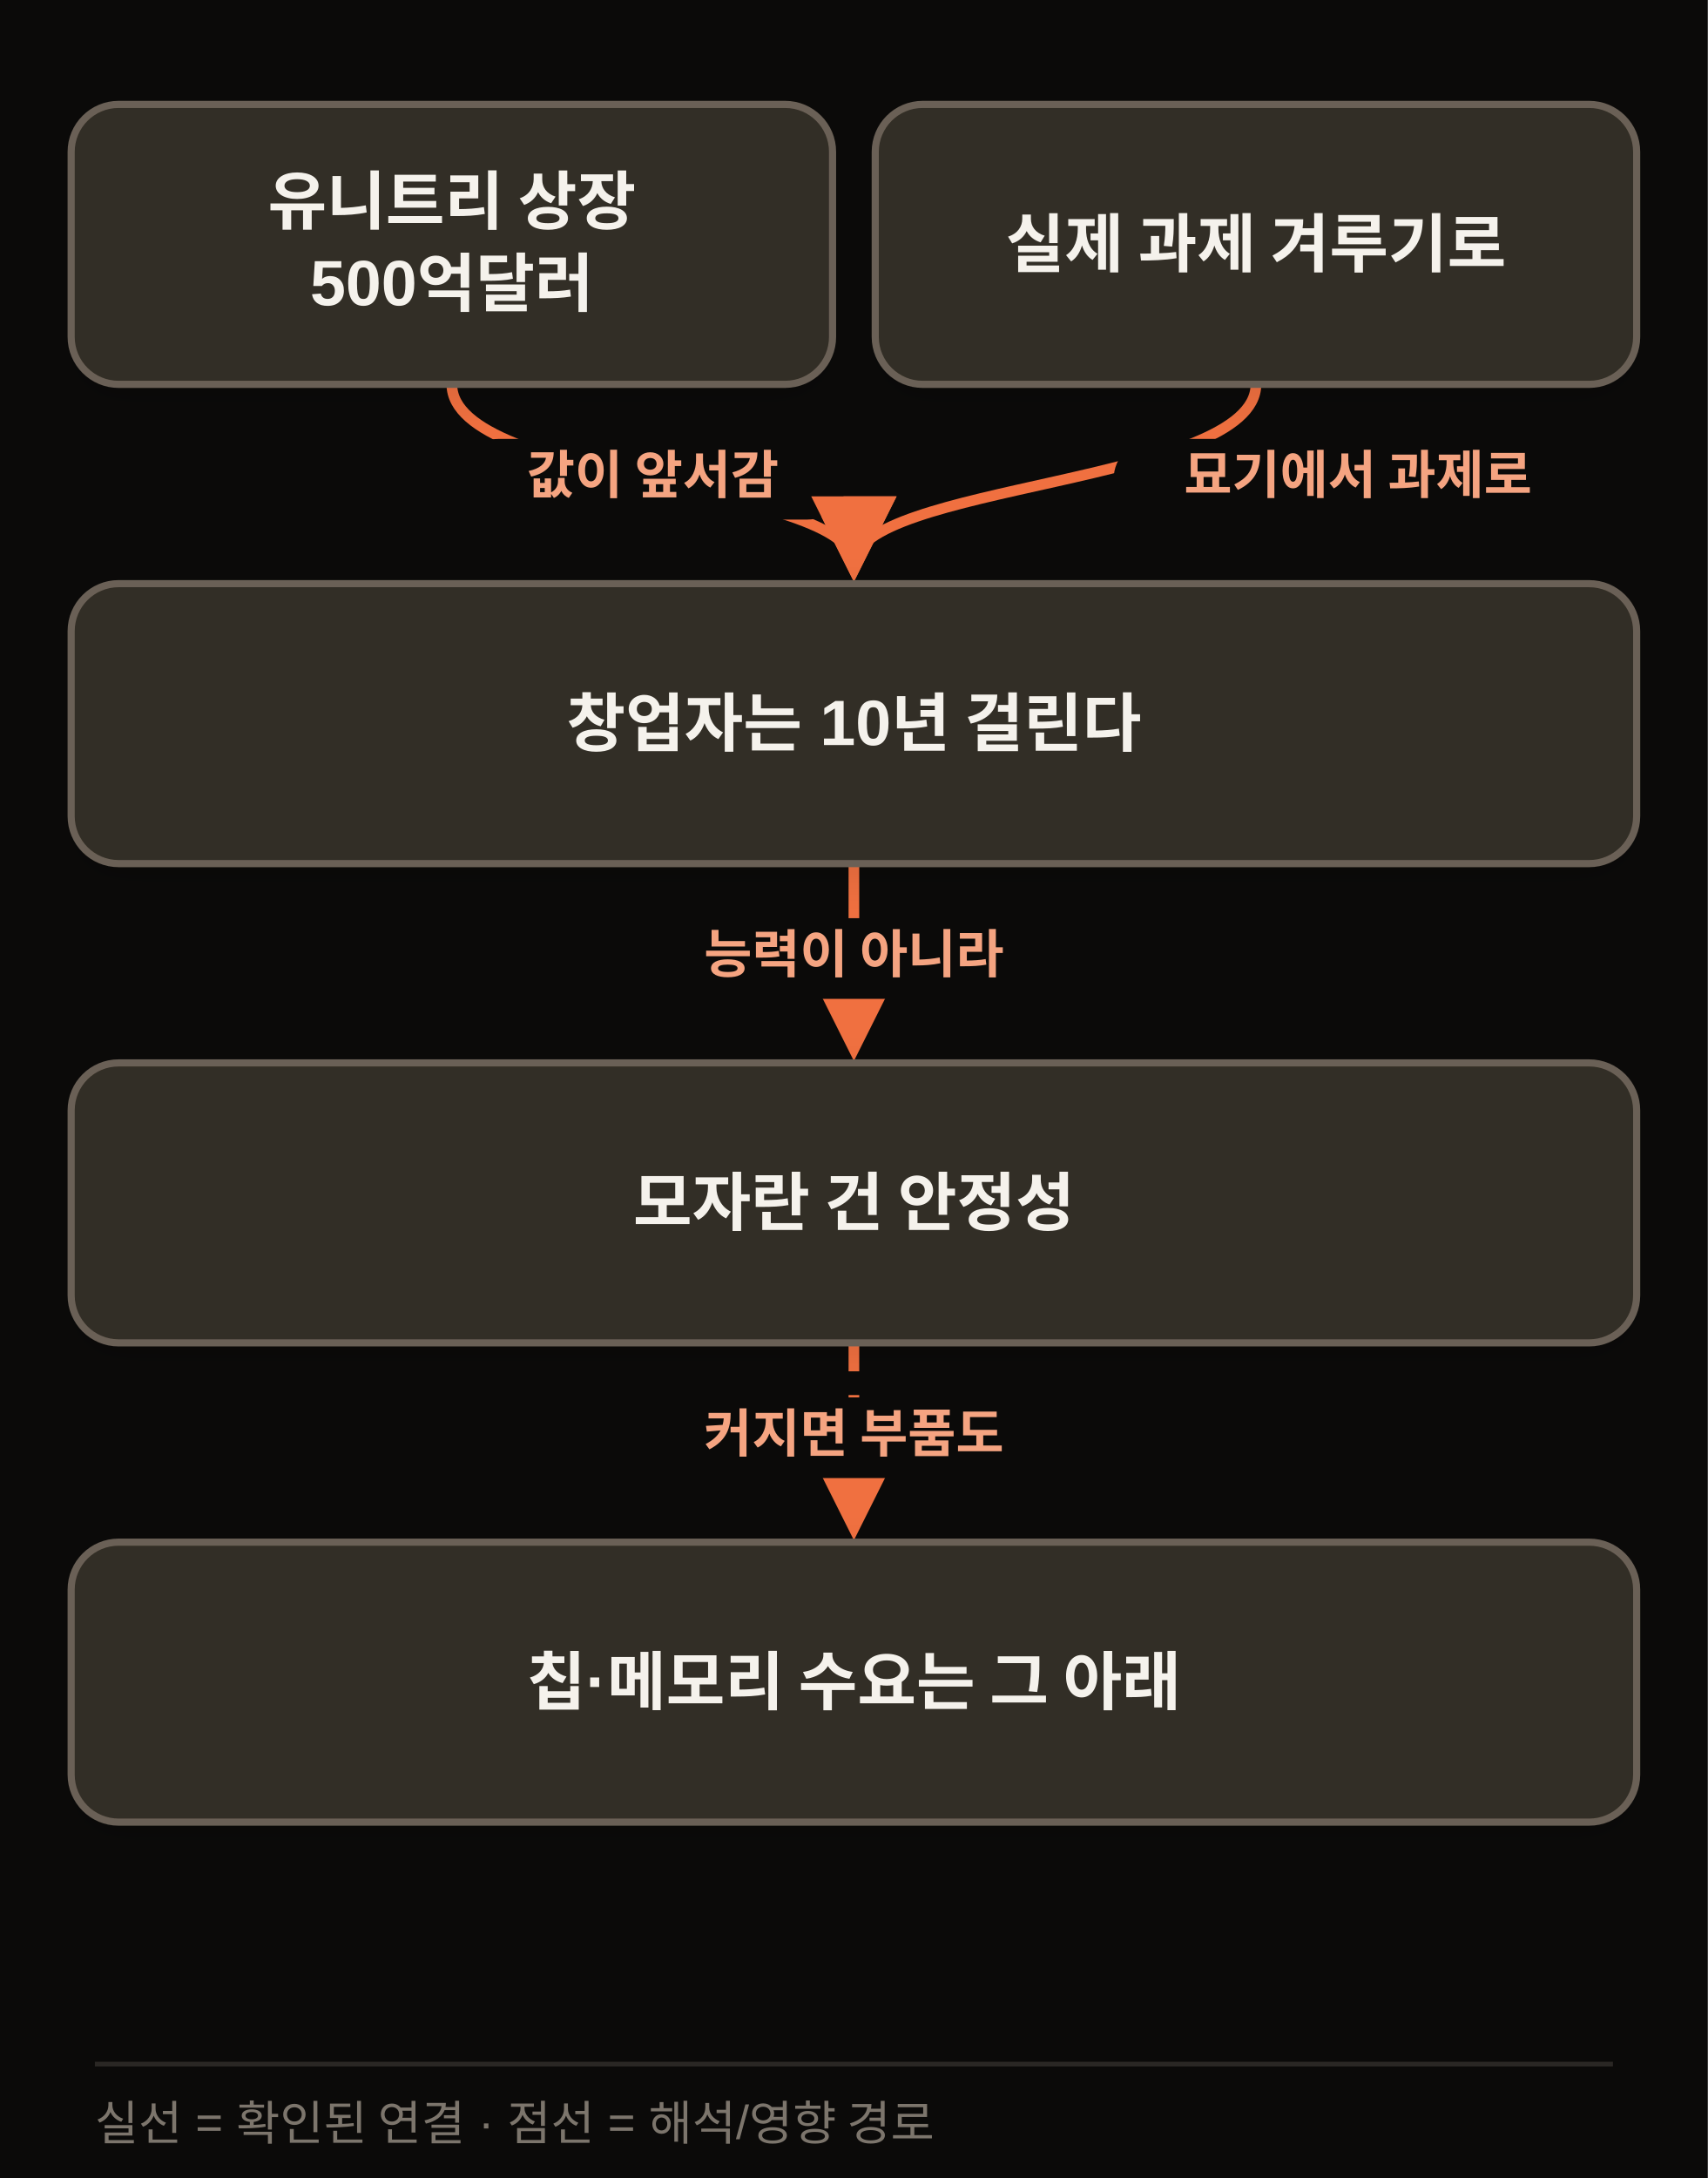
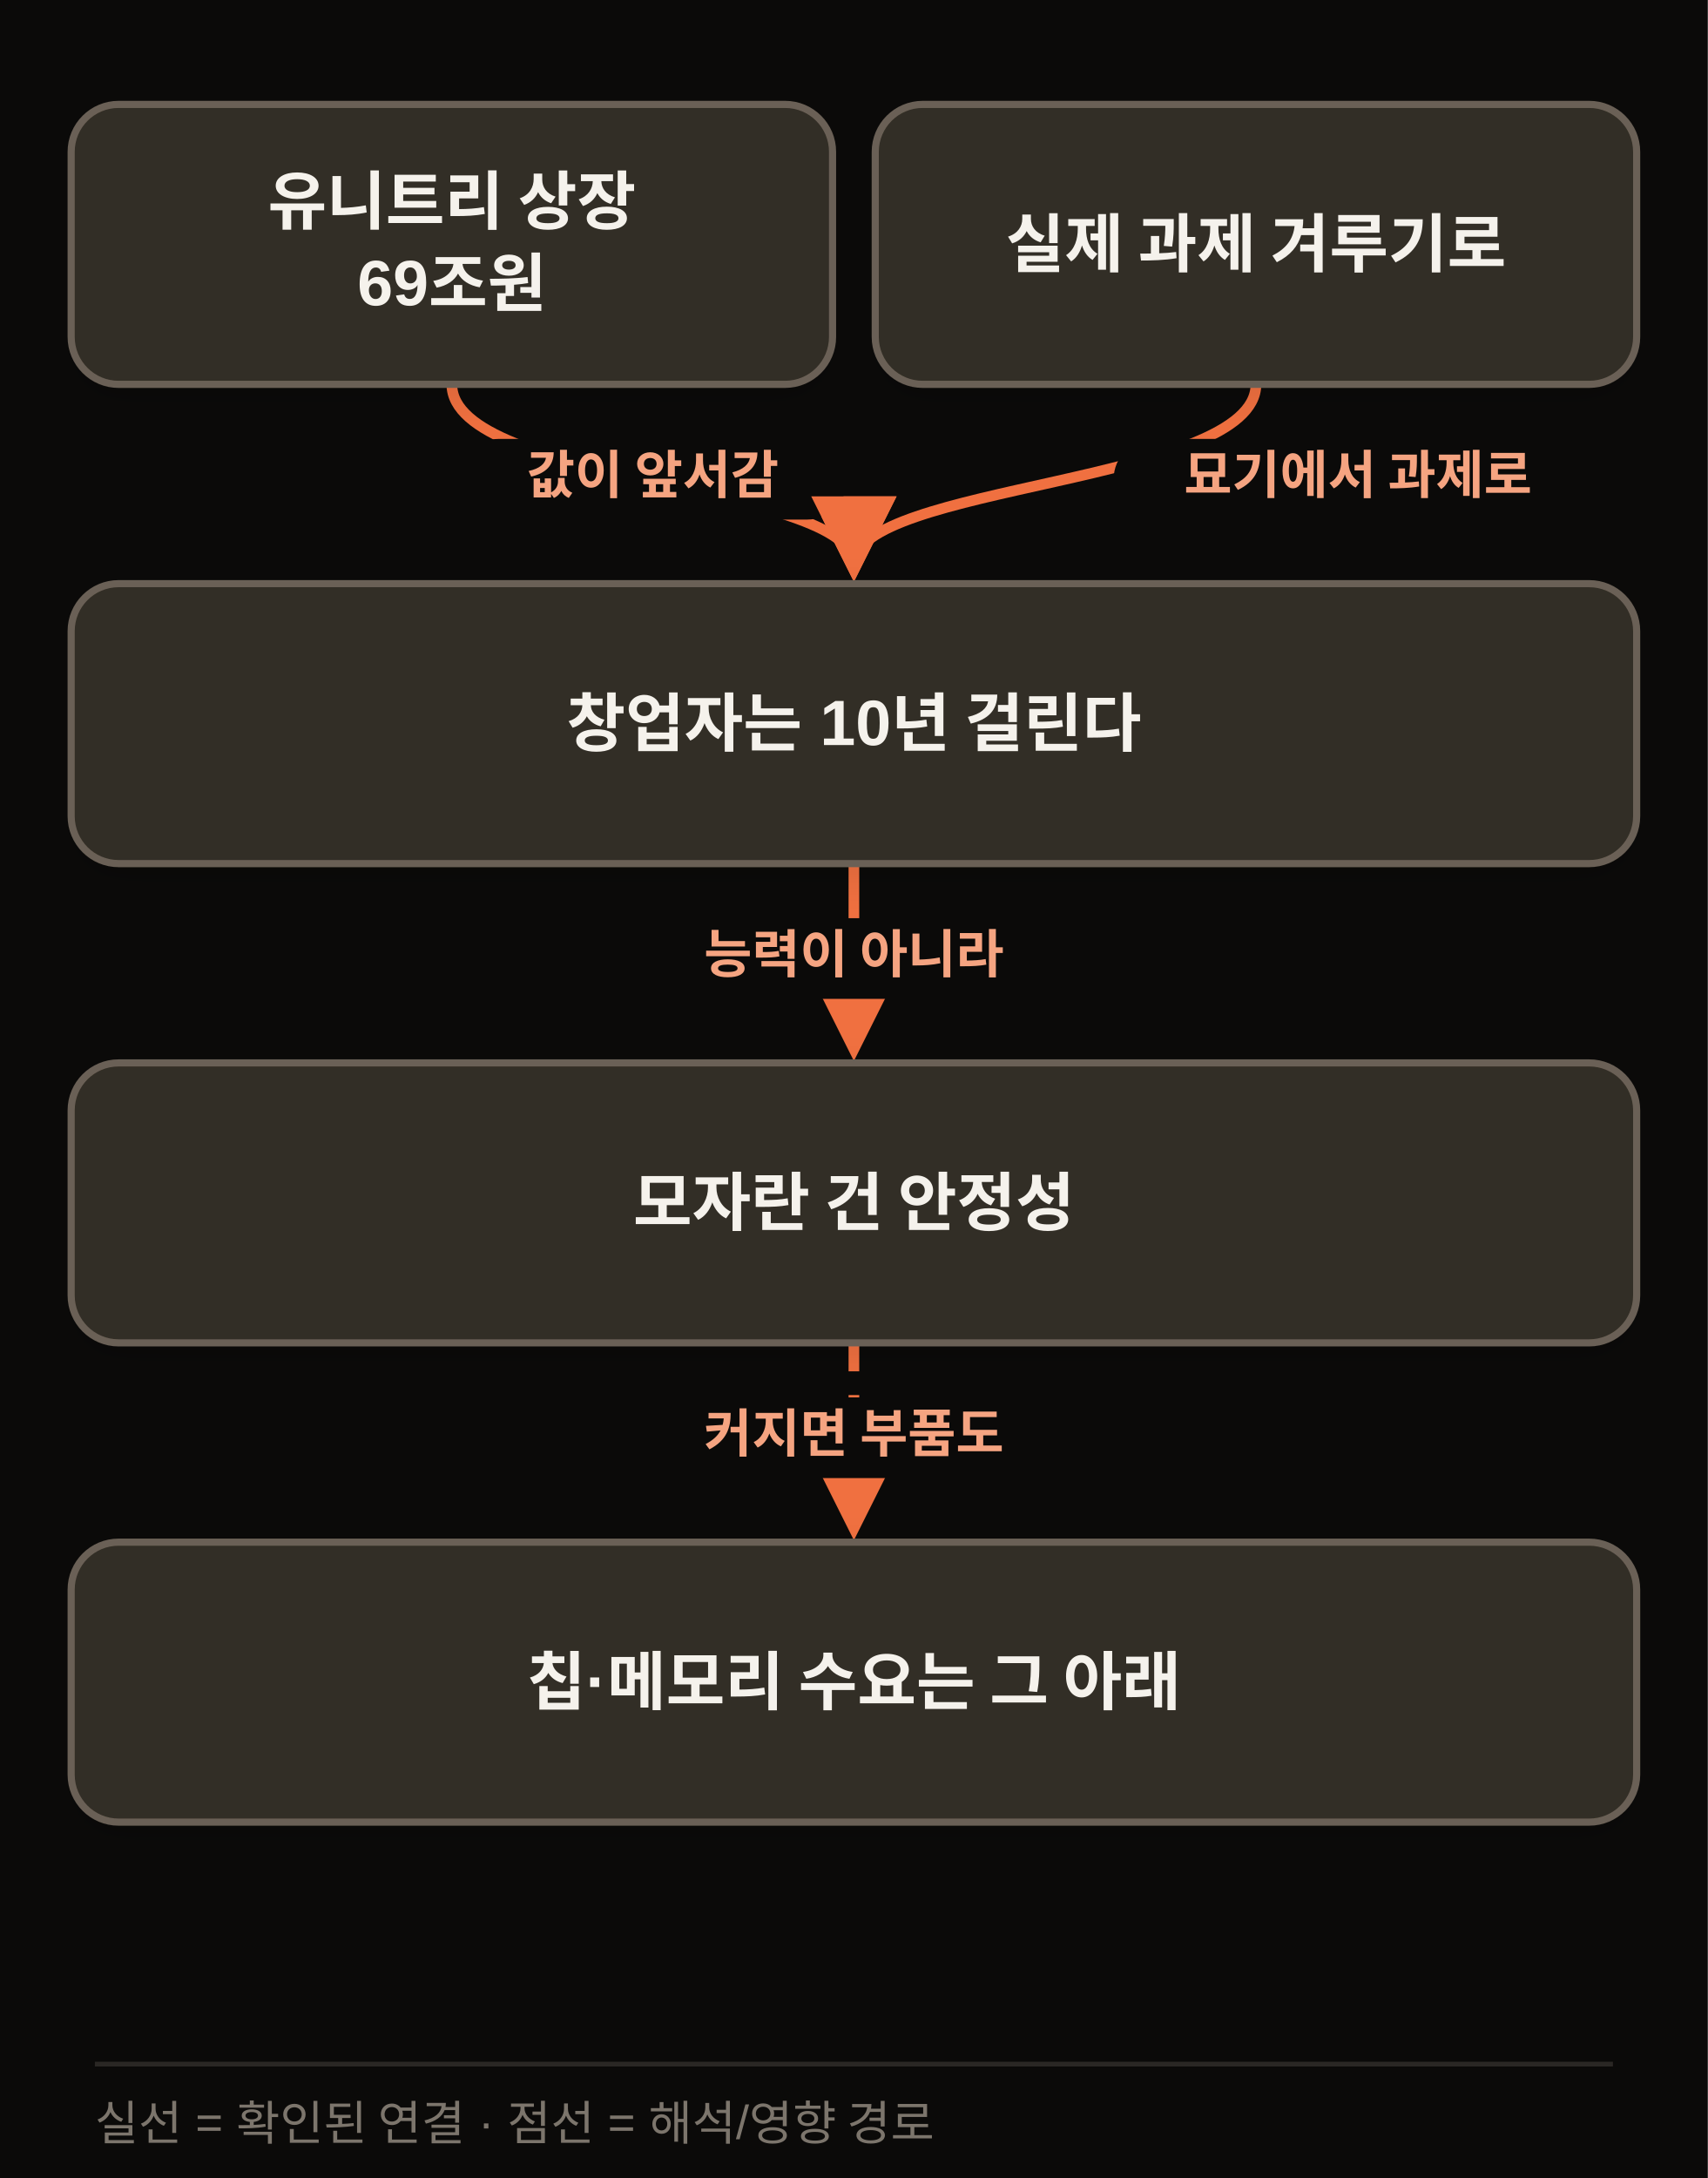
<svg xmlns="http://www.w3.org/2000/svg" width="720" height="918" viewBox="0 0 720 918" class="morning-diagram morning-diagram-mobile" data-mobile-layout="same-topology" data-motion-orientation="TB" data-motion-steps="7">
  <defs>
    <filter id="shadow" x="-20%" y="-20%" width="140%" height="160%">
      <feDropShadow dx="0" dy="6" stdDeviation="8" flood-color="#111111" flood-opacity=".09" />
    </filter>
    <marker id="arrow" viewBox="0 0 10 10" refX="8" refY="5" markerWidth="8" markerHeight="8" orient="auto-start-reverse">
      <path d="M 0 0 L 10 5 L 0 10 z" fill="#F07040" />
    </marker>
  </defs>
  <rect width="720" height="918" fill="#0B0A09" />
  <g class="motion-step motion-edge" data-motion-step="1" data-from="A" data-to="C" style="--motion-delay:1360ms">
    <path d="M 190.5 162.0 C 190.5 204.0, 360.0 204.0, 360.0 238.0" fill="none" stroke="#F07040" stroke-width="4.5" marker-end="url(#arrow)" />
    <rect x="193.2" y="185.0" width="164" height="34" rx="17" fill="#0B0A09" />
    <text x="275.2" y="208.0" text-anchor="middle" font-family="Apple SD Gothic Neo,Malgun Gothic,Arial,sans-serif" font-size="22" font-weight="800" fill="#F5A481">값이 앞서감</text>
  </g>
  <g class="motion-step motion-edge" data-motion-step="1" data-from="B" data-to="C" style="--motion-delay:2040ms">
    <path d="M 529.5 162.0 C 529.5 204.0, 360.0 204.0, 360.0 238.0" fill="none" stroke="#F07040" stroke-width="4.5" marker-end="url(#arrow)" />
    <rect x="469.5" y="185.0" width="206" height="34" rx="17" fill="#0B0A09" />
    <text x="572.5" y="208.0" text-anchor="middle" font-family="Apple SD Gothic Neo,Malgun Gothic,Arial,sans-serif" font-size="22" font-weight="800" fill="#F5A481">묘기에서 과제로</text>
  </g>
  <g class="motion-step motion-edge" data-motion-step="3" data-from="C" data-to="D" style="--motion-delay:3400ms">
    <path d="M 360.0 364.0 L 360.0 440.0" fill="none" stroke="#F07040" stroke-width="4.5" marker-end="url(#arrow)" />
    <rect x="267.5" y="387.0" width="185" height="34" rx="17" fill="#0B0A09" />
    <text x="360.0" y="410.0" text-anchor="middle" font-family="Apple SD Gothic Neo,Malgun Gothic,Arial,sans-serif" font-size="22" font-weight="800" fill="#F5A481">능력이 아니라</text>
  </g>
  <g class="motion-step motion-edge" data-motion-step="5" data-from="D" data-to="E" style="--motion-delay:4760ms">
    <path d="M 360.0 566.0 L 360.0 642.0" fill="none" stroke="#F07040" stroke-width="4.5" stroke-dasharray="12 10" marker-end="url(#arrow)" />
    <rect x="267.5" y="589.0" width="185" height="34" rx="17" fill="#0B0A09" />
    <text x="360.0" y="612.0" text-anchor="middle" font-family="Apple SD Gothic Neo,Malgun Gothic,Arial,sans-serif" font-size="22" font-weight="800" fill="#F5A481">커지면 부품도</text>
  </g>
  <g class="motion-step motion-node" data-motion-step="0" style="--motion-delay:0ms;--motion-accent-delay:640ms">
    <rect class="motion-node-shape" x="30.0" y="44.0" width="321.0" height="118.0" rx="20" fill="#332E26" stroke="#6B6156" stroke-width="3" filter="url(#shadow)" />
    <text x="190.5" y="85.0" text-anchor="middle" dominant-baseline="middle" font-family="Apple SD Gothic Neo,Malgun Gothic,Arial,sans-serif" font-size="27" font-weight="800" fill="#F5F2EC">유니트리 상장</text>
-     <text x="190.5" y="121.0" text-anchor="middle" dominant-baseline="middle" font-family="Apple SD Gothic Neo,Malgun Gothic,Arial,sans-serif" font-size="27" font-weight="800" fill="#F5F2EC">500억달러</text>
+     <text x="190.5" y="121.0" text-anchor="middle" dominant-baseline="middle" font-family="Apple SD Gothic Neo,Malgun Gothic,Arial,sans-serif" font-size="27" font-weight="800" fill="#F5F2EC">69조원</text>
  </g>
  <g class="motion-step motion-node" data-motion-step="0" style="--motion-delay:680ms;--motion-accent-delay:1320ms">
    <rect class="motion-node-shape" x="369.0" y="44.0" width="321.0" height="118.0" rx="20" fill="#332E26" stroke="#6B6156" stroke-width="3" filter="url(#shadow)" />
    <text x="529.5" y="103.0" text-anchor="middle" dominant-baseline="middle" font-family="Apple SD Gothic Neo,Malgun Gothic,Arial,sans-serif" font-size="27" font-weight="800" fill="#F5F2EC">실제 과제 겨루기로</text>
  </g>
  <g class="motion-step motion-node" data-motion-step="2" style="--motion-delay:2720ms;--motion-accent-delay:3360ms">
    <rect class="motion-node-shape" x="30.0" y="246.0" width="660.0" height="118.0" rx="20" fill="#332E26" stroke="#6B6156" stroke-width="3" filter="url(#shadow)" />
    <text x="360.0" y="305.0" text-anchor="middle" dominant-baseline="middle" font-family="Apple SD Gothic Neo,Malgun Gothic,Arial,sans-serif" font-size="27" font-weight="800" fill="#F5F2EC">창업자는 10년 걸린다</text>
  </g>
  <g class="motion-step motion-node" data-motion-step="4" style="--motion-delay:4080ms;--motion-accent-delay:4720ms">
    <rect class="motion-node-shape" x="30.0" y="448.0" width="660.0" height="118.0" rx="20" fill="#332E26" stroke="#6B6156" stroke-width="3" filter="url(#shadow)" />
    <text x="360.0" y="507.0" text-anchor="middle" dominant-baseline="middle" font-family="Apple SD Gothic Neo,Malgun Gothic,Arial,sans-serif" font-size="27" font-weight="800" fill="#F5F2EC">모자란 건 안정성</text>
  </g>
  <g class="motion-step motion-node" data-motion-step="6" style="--motion-delay:5440ms;--motion-accent-delay:6080ms">
    <rect class="motion-node-shape" x="30.0" y="650.0" width="660.0" height="118.0" rx="20" fill="#332E26" stroke="#6B6156" stroke-width="3" filter="url(#shadow)" />
    <text x="360.0" y="709.0" text-anchor="middle" dominant-baseline="middle" font-family="Apple SD Gothic Neo,Malgun Gothic,Arial,sans-serif" font-size="27" font-weight="800" fill="#F5F2EC">칩·메모리 수요는 그 아래</text>
  </g>
  <line x1="40" y1="870" x2="680" y2="870" stroke="#2A2724" stroke-width="2" />
  <text x="40" y="902" font-family="Apple SD Gothic Neo,Malgun Gothic,Arial,sans-serif" font-size="20" fill="#7C756C">실선 = 확인된 연결 · 점선 = 해석/영향 경로</text>
</svg>
